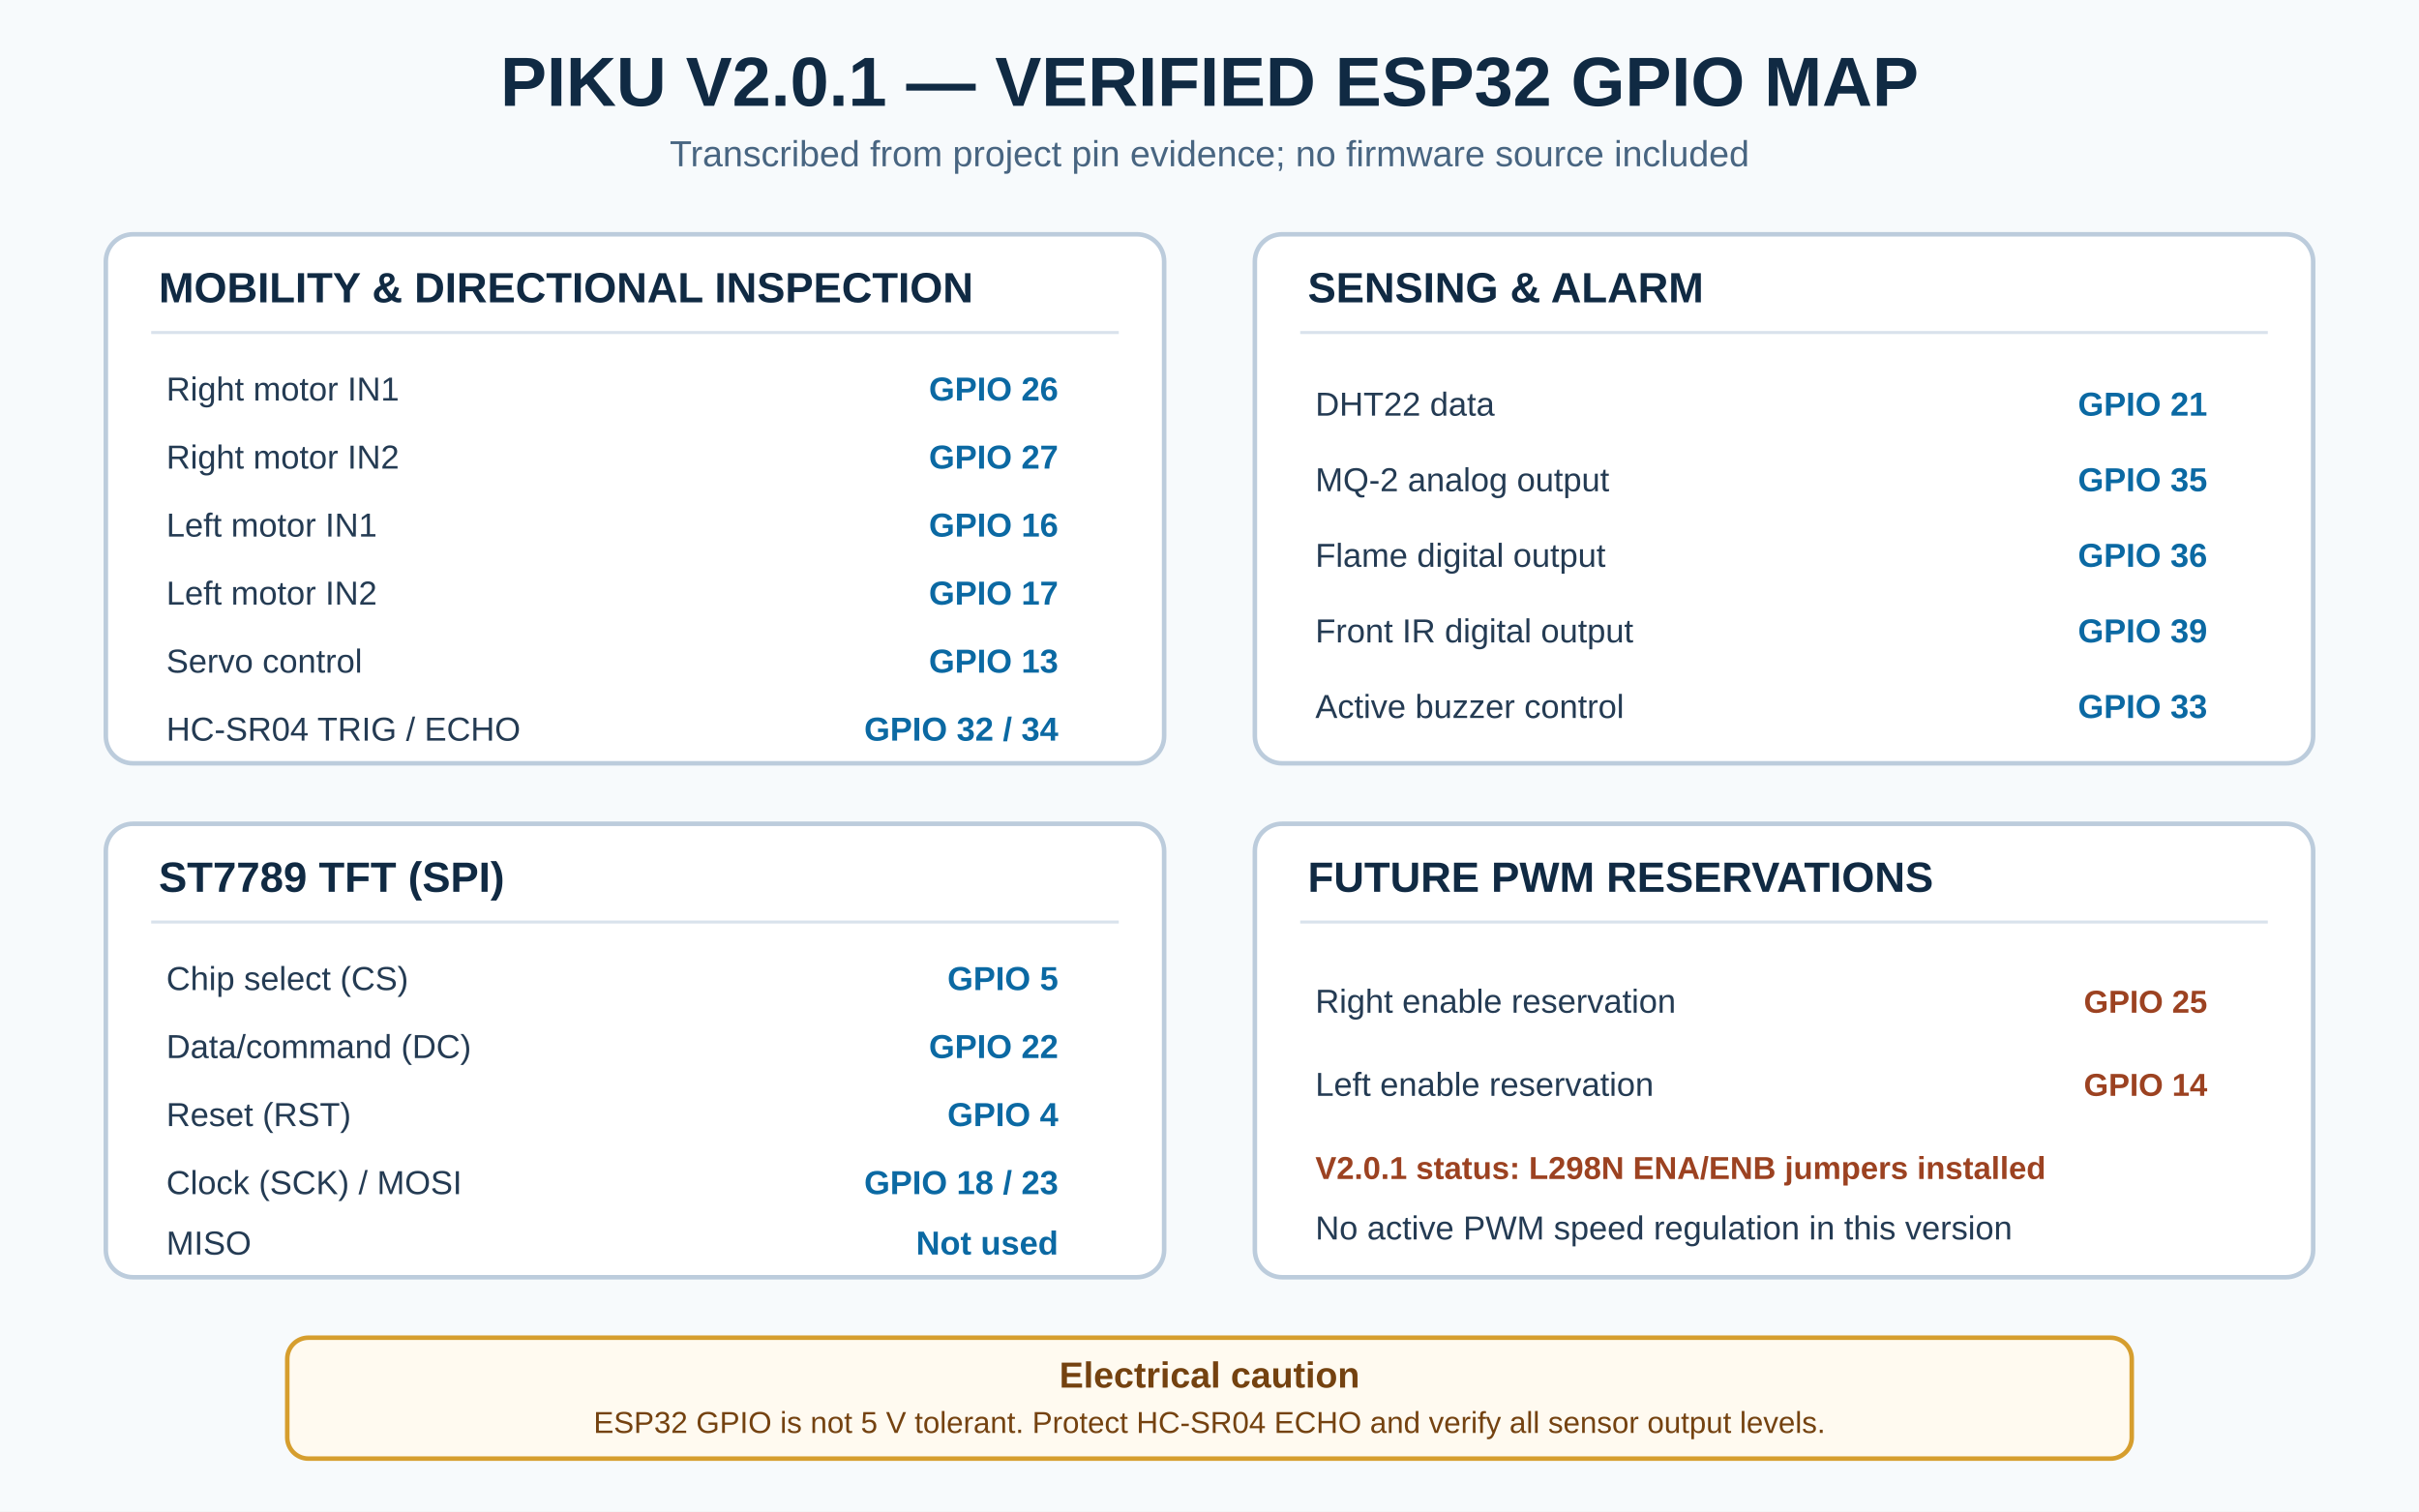
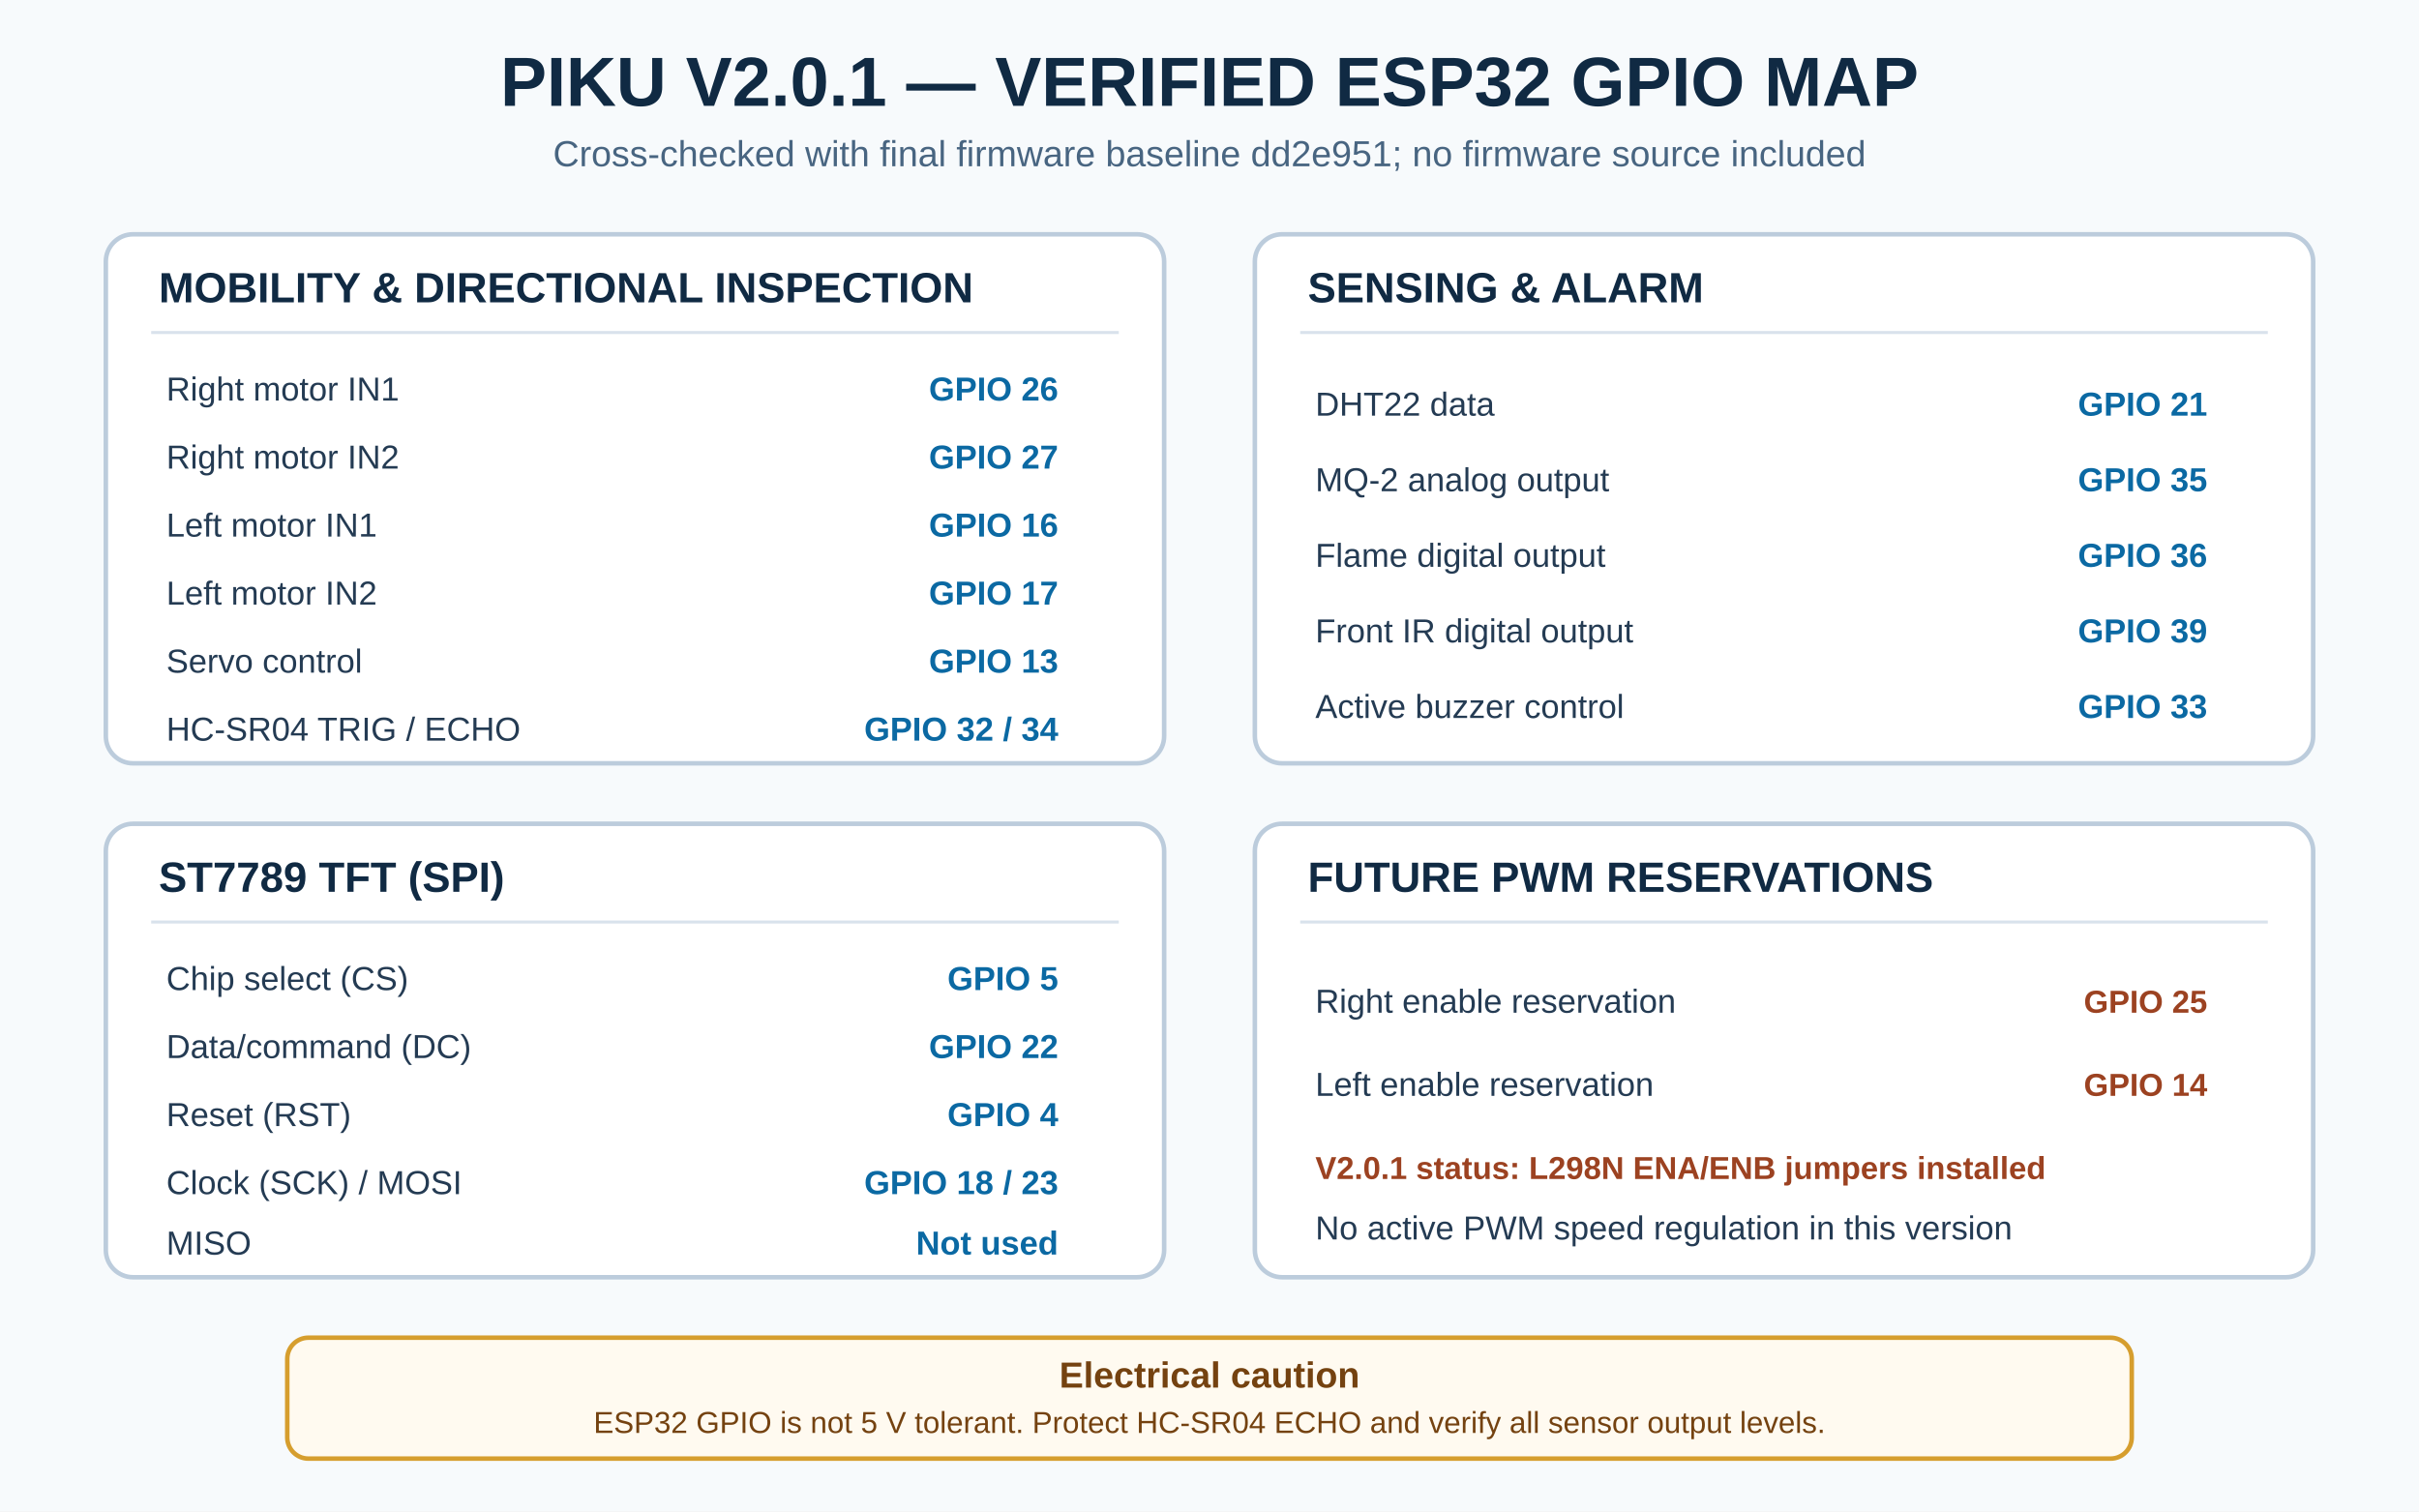
<svg xmlns="http://www.w3.org/2000/svg" width="1600" height="1000" viewBox="0 0 1600 1000" role="img" aria-labelledby="title desc">
  <defs>
    <style>
      .bg { fill: #f7fafc; }
      .title { fill: #102a43; font: 700 46px Arial, sans-serif; }
      .subtitle { fill: #486581; font: 24px Arial, sans-serif; }
      .panel { fill: #ffffff; stroke: #bcccdc; stroke-width: 3; }
      .panel-title { fill: #102a43; font: 700 28px Arial, sans-serif; }
      .row { fill: #243b53; font: 22px Arial, sans-serif; }
      .pin { fill: #0b69a3; font: 700 22px Arial, sans-serif; }
      .reserved { fill: #9c4221; font: 700 21px Arial, sans-serif; }
      .note-box { fill: #fffaf0; stroke: #d69e2e; stroke-width: 3; }
      .note-title { fill: #744210; font: 700 24px Arial, sans-serif; }
      .note { fill: #744210; font: 20px Arial, sans-serif; }
      .rule { stroke: #d9e2ec; stroke-width: 2; }
    </style>
  </defs>
  <rect class="bg" width="1600" height="1000" />
  <text class="title" x="800" y="70" text-anchor="middle">PIKU V2.0.1 — VERIFIED ESP32 GPIO MAP</text>
-   <text class="subtitle" x="800" y="110" text-anchor="middle">Transcribed from project pin evidence; no firmware source included</text>
+   <text class="subtitle" x="800" y="110" text-anchor="middle">Cross-checked with final firmware baseline dd2e951; no firmware source included</text>
  <rect class="panel" x="70" y="155" width="700" height="350" rx="18" />
  <text class="panel-title" x="105" y="200">MOBILITY &amp; DIRECTIONAL INSPECTION</text>
  <line class="rule" x1="100" y1="220" x2="740" y2="220" />
  <text class="row" x="110" y="265">Right motor IN1</text>
  <text class="pin" x="700" y="265" text-anchor="end">GPIO 26</text>
  <text class="row" x="110" y="310">Right motor IN2</text>
  <text class="pin" x="700" y="310" text-anchor="end">GPIO 27</text>
  <text class="row" x="110" y="355">Left motor IN1</text>
  <text class="pin" x="700" y="355" text-anchor="end">GPIO 16</text>
  <text class="row" x="110" y="400">Left motor IN2</text>
  <text class="pin" x="700" y="400" text-anchor="end">GPIO 17</text>
  <text class="row" x="110" y="445">Servo control</text>
  <text class="pin" x="700" y="445" text-anchor="end">GPIO 13</text>
  <text class="row" x="110" y="490">HC-SR04 TRIG / ECHO</text>
  <text class="pin" x="700" y="490" text-anchor="end">GPIO 32 / 34</text>
  <rect class="panel" x="830" y="155" width="700" height="350" rx="18" />
  <text class="panel-title" x="865" y="200">SENSING &amp; ALARM</text>
  <line class="rule" x1="860" y1="220" x2="1500" y2="220" />
  <text class="row" x="870" y="275">DHT22 data</text>
  <text class="pin" x="1460" y="275" text-anchor="end">GPIO 21</text>
  <text class="row" x="870" y="325">MQ-2 analog output</text>
  <text class="pin" x="1460" y="325" text-anchor="end">GPIO 35</text>
  <text class="row" x="870" y="375">Flame digital output</text>
  <text class="pin" x="1460" y="375" text-anchor="end">GPIO 36</text>
  <text class="row" x="870" y="425">Front IR digital output</text>
  <text class="pin" x="1460" y="425" text-anchor="end">GPIO 39</text>
  <text class="row" x="870" y="475">Active buzzer control</text>
  <text class="pin" x="1460" y="475" text-anchor="end">GPIO 33</text>
  <rect class="panel" x="70" y="545" width="700" height="300" rx="18" />
  <text class="panel-title" x="105" y="590">ST7789 TFT (SPI)</text>
  <line class="rule" x1="100" y1="610" x2="740" y2="610" />
  <text class="row" x="110" y="655">Chip select (CS)</text>
  <text class="pin" x="700" y="655" text-anchor="end">GPIO 5</text>
  <text class="row" x="110" y="700">Data/command (DC)</text>
  <text class="pin" x="700" y="700" text-anchor="end">GPIO 22</text>
  <text class="row" x="110" y="745">Reset (RST)</text>
  <text class="pin" x="700" y="745" text-anchor="end">GPIO 4</text>
  <text class="row" x="110" y="790">Clock (SCK) / MOSI</text>
  <text class="pin" x="700" y="790" text-anchor="end">GPIO 18 / 23</text>
  <text class="row" x="110" y="830">MISO</text>
  <text class="pin" x="700" y="830" text-anchor="end">Not used</text>
  <rect class="panel" x="830" y="545" width="700" height="300" rx="18" />
  <text class="panel-title" x="865" y="590">FUTURE PWM RESERVATIONS</text>
  <line class="rule" x1="860" y1="610" x2="1500" y2="610" />
  <text class="row" x="870" y="670">Right enable reservation</text>
  <text class="reserved" x="1460" y="670" text-anchor="end">GPIO 25</text>
  <text class="row" x="870" y="725">Left enable reservation</text>
  <text class="reserved" x="1460" y="725" text-anchor="end">GPIO 14</text>
  <text class="reserved" x="870" y="780">V2.0.1 status: L298N ENA/ENB jumpers installed</text>
  <text class="row" x="870" y="820">No active PWM speed regulation in this version</text>
  <rect class="note-box" x="190" y="885" width="1220" height="80" rx="14" />
  <text class="note-title" x="800" y="918" text-anchor="middle">Electrical caution</text>
  <text class="note" x="800" y="948" text-anchor="middle">ESP32 GPIO is not 5 V tolerant. Protect HC-SR04 ECHO and verify all sensor output levels.</text>
</svg>
